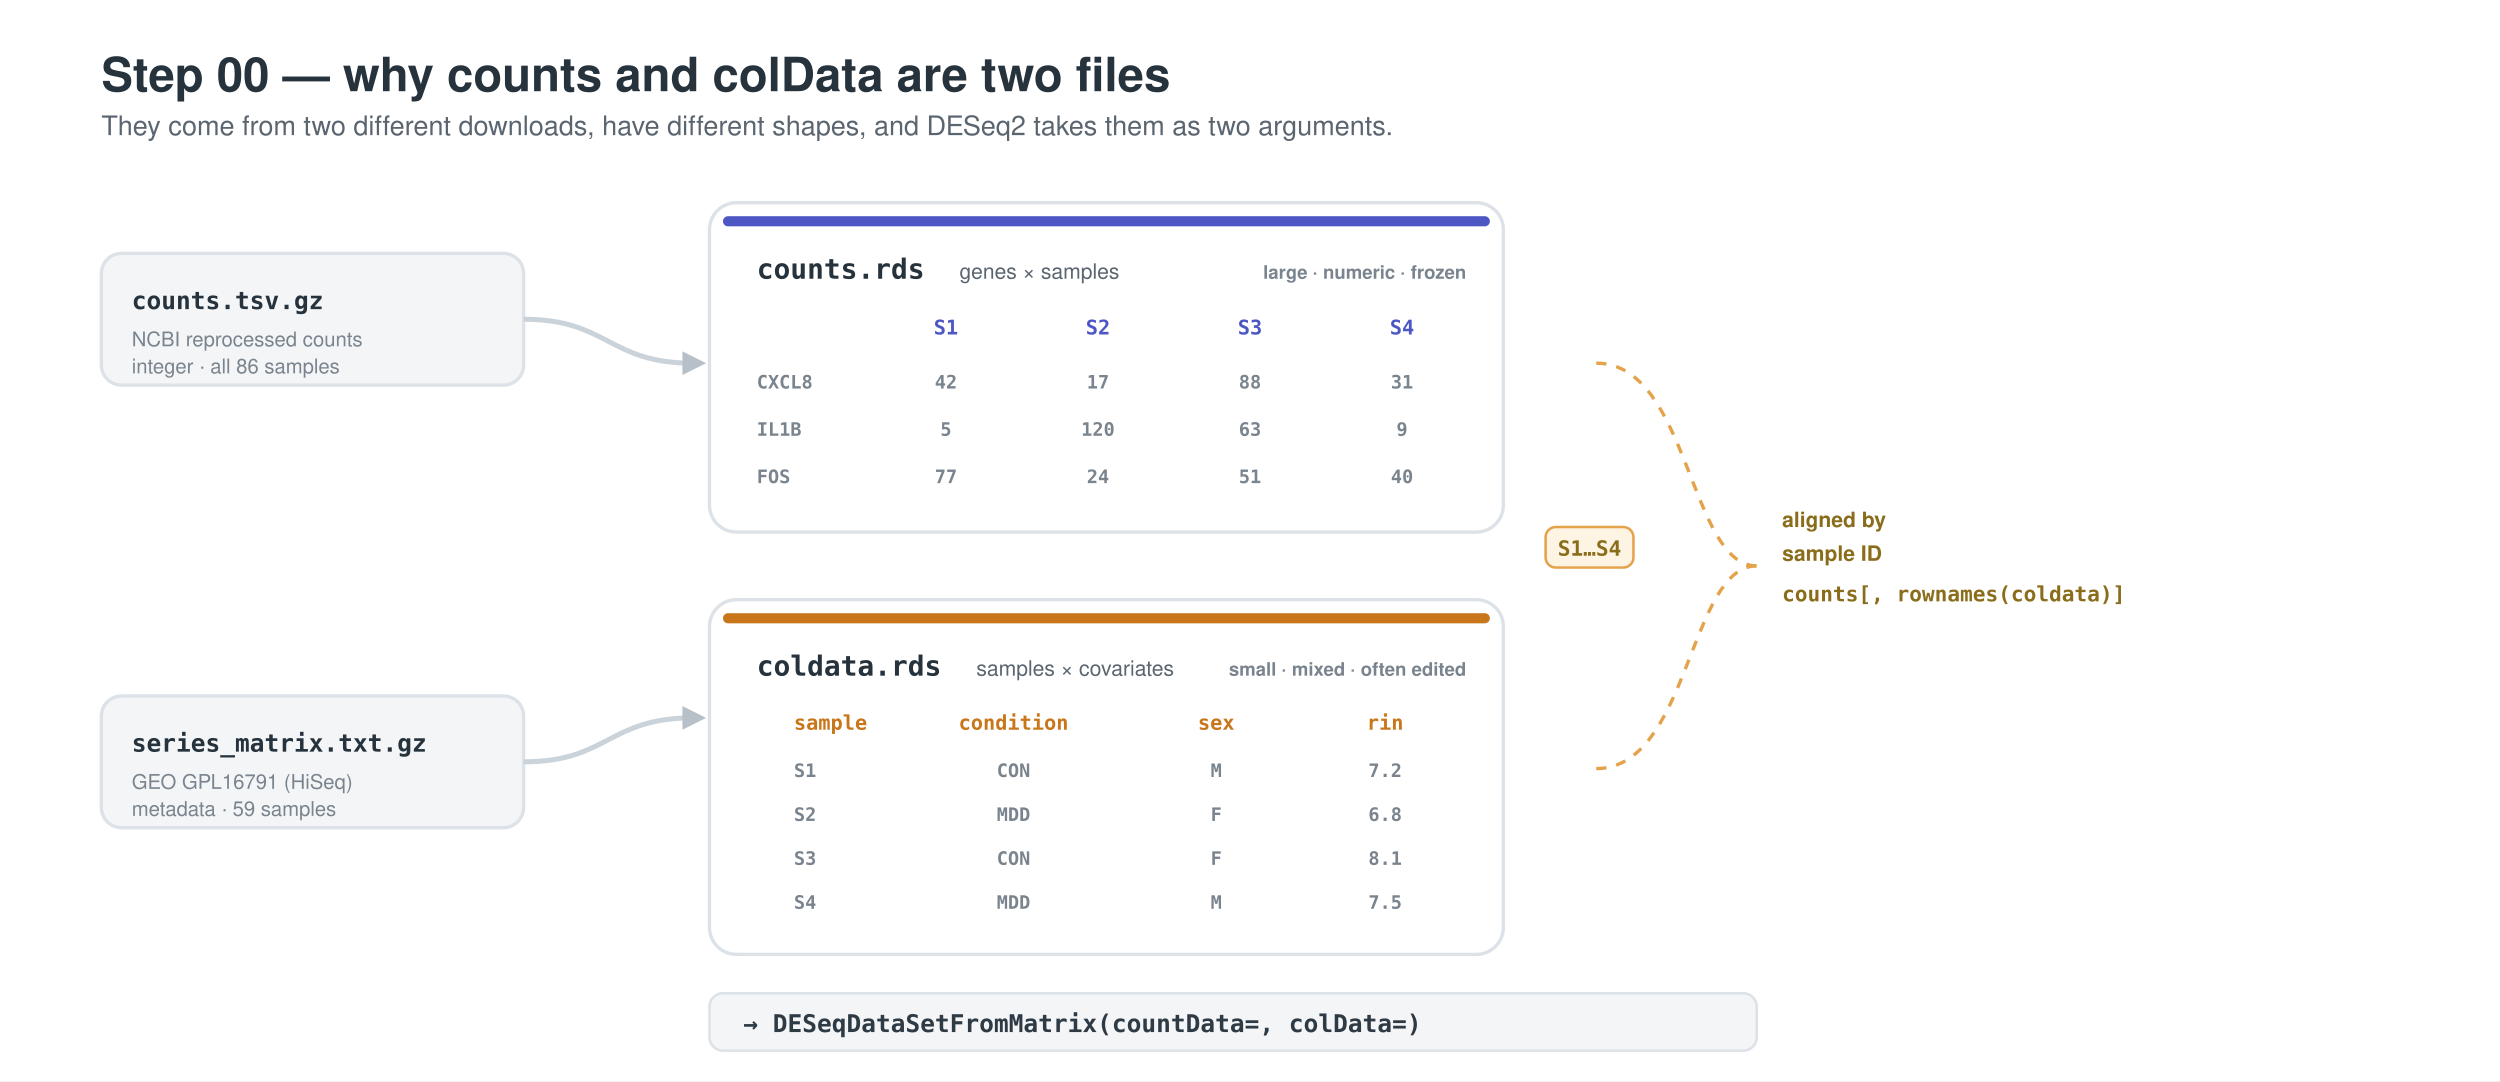
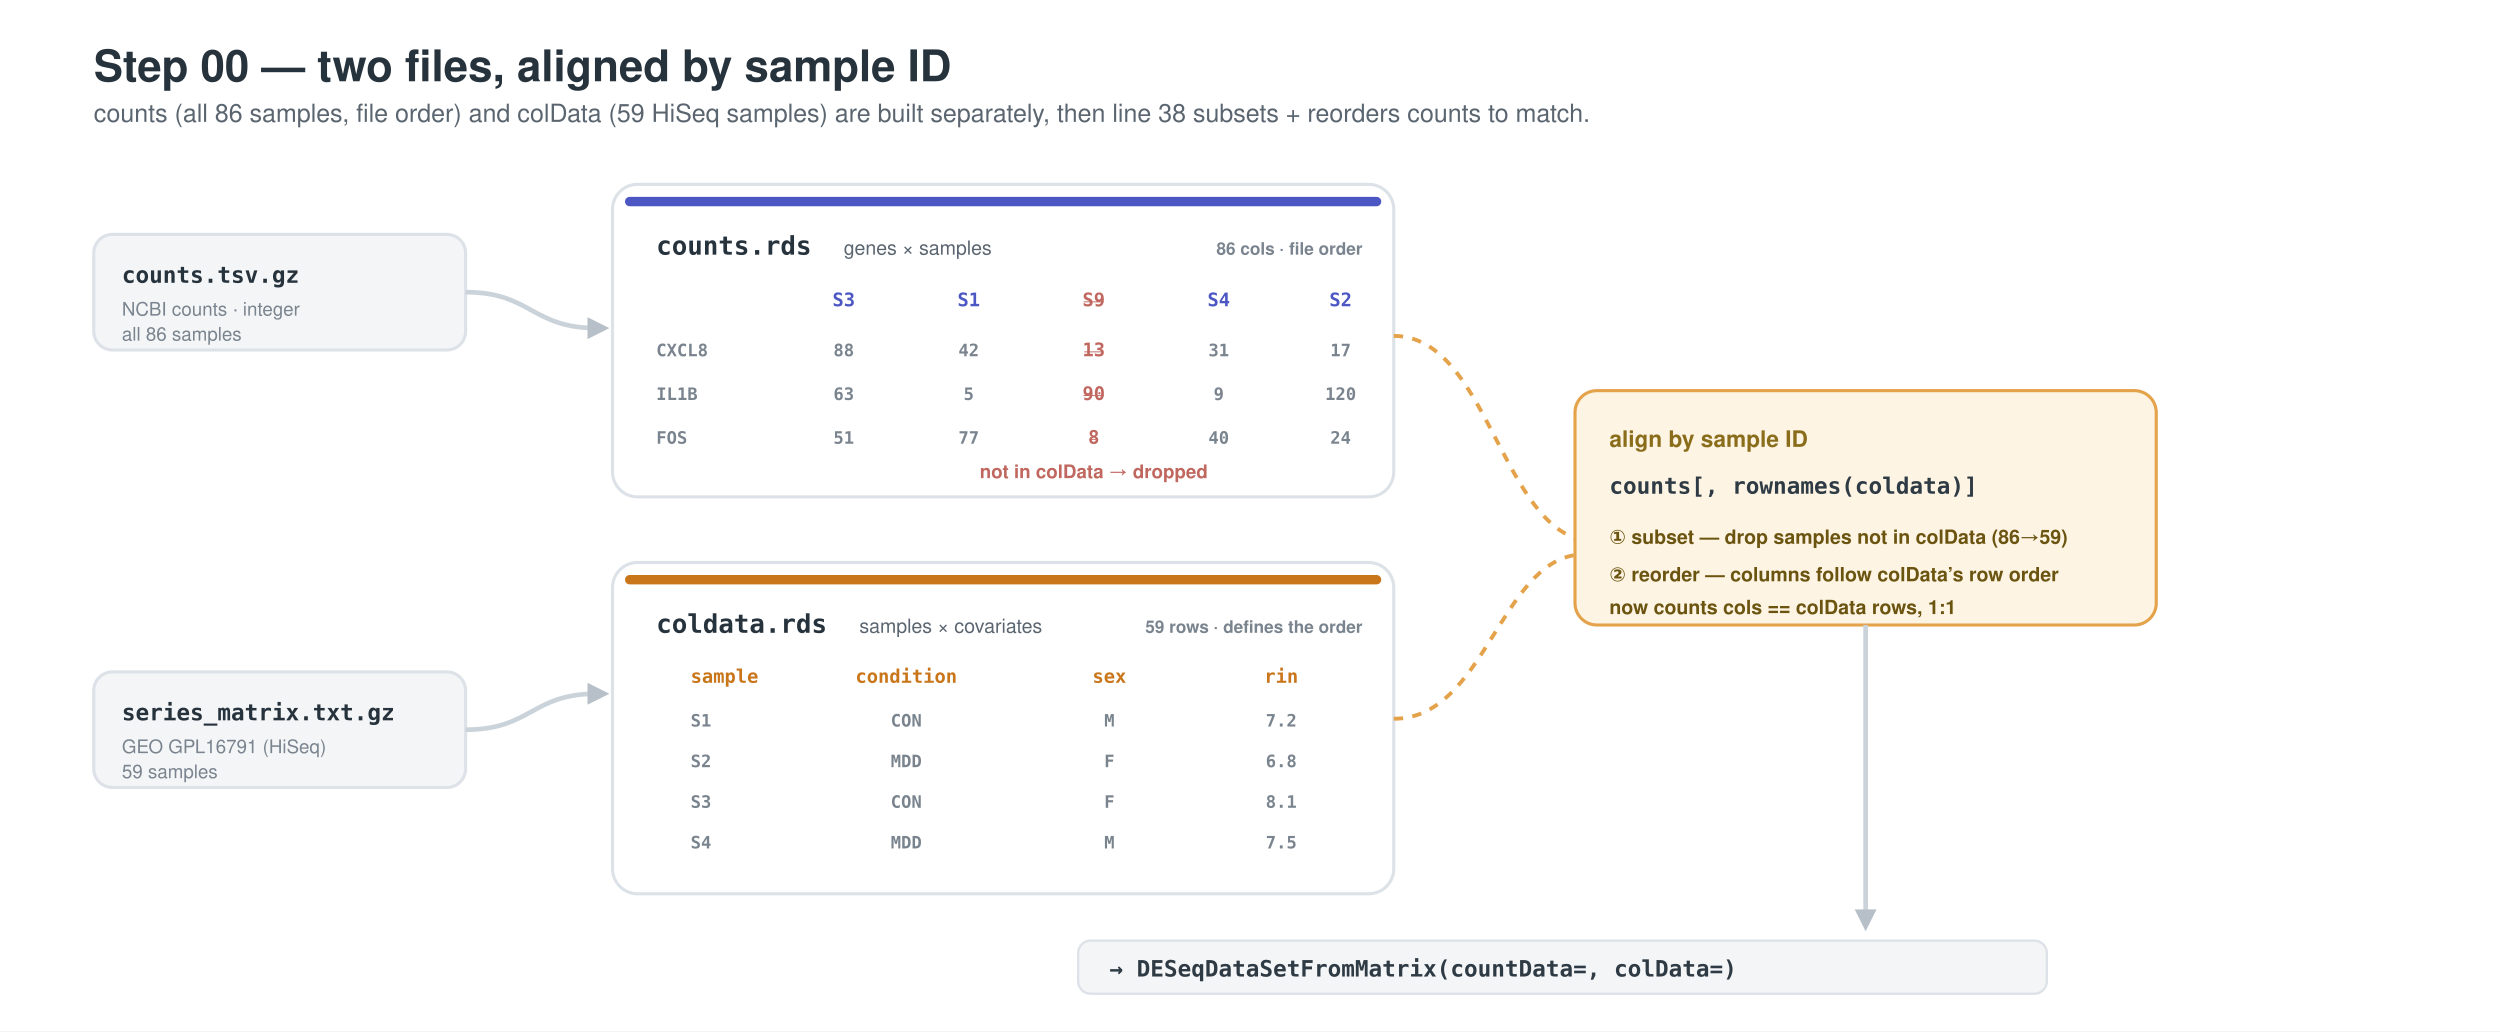
- <svg xmlns="http://www.w3.org/2000/svg" viewBox="0 0 1480 640" width="1480" height="640" font-family="'Helvetica Neue', Helvetica, Arial, sans-serif">
+ <svg xmlns="http://www.w3.org/2000/svg" viewBox="0 0 1600 660" width="1600" height="660" font-family="'Helvetica Neue', Helvetica, Arial, sans-serif">
  <style>
    .figTitle{ font-size:28px;   font-weight:700; fill:#26323C; }
    .figSub  { font-size:16px;   font-weight:500; fill:#5A6570; }
    .srcTitle{ font-size:14.5px; font-weight:700; fill:#26323C; }
    .srcSub  { font-size:12px;   font-weight:500; fill:#7A848E; }
    .boxTitle{ font-size:16.5px; font-weight:700; fill:#26323C; }
    .boxSub  { font-size:12.5px; font-weight:500; fill:#5A6570; }
    .colHd   { font-size:12px;   font-weight:700; }
    .cellLbl { font-size:11px;   font-weight:600; fill:#7A848E; }
+     .drop    { font-size:12px;   font-weight:700; fill:#C0675F; }
    .code    { font-size:14.5px; font-weight:700; fill:#2E3A44; font-family:'SFMono-Regular',Menlo,Consolas,monospace; }
-     .join    { font-size:12.5px; font-weight:700; fill:#8A6D1B; }
+     .alignHd { font-size:14.5px; font-weight:700; fill:#8A6D1B; }
+     .alignLn { font-size:12.5px; font-weight:600; fill:#6B5410; }
    .mono    { font-family:'SFMono-Regular',Menlo,Consolas,monospace; }
  </style>
-   <rect x="0" y="0" width="1480" height="640" fill="#ffffff" />
+   <rect x="0" y="0" width="1600" height="660" fill="#ffffff" />
  <g>
-     <text class="figTitle" x="60" y="54">Step 00 — why counts and colData are two files</text>
-     <text class="figSub" x="60" y="80">They come from two different downloads, have different shapes, and DESeq2 takes them as two arguments.</text>
+     <text class="figTitle" x="60" y="52">Step 00 — two files, aligned by sample ID</text>
+     <text class="figSub" x="60" y="78">counts (all 86 samples, file order) and colData (59 HiSeq samples) are built separately, then line 38 subsets + reorders counts to match.</text>
  </g>
  <g>
-     <rect x="60" y="150" width="250" height="78" rx="12" fill="#F3F5F7" stroke="#DCE2E7" stroke-width="2" />
-     <text class="srcTitle mono" x="78" y="183">counts.tsv.gz</text>
-     <text class="srcSub" x="78" y="205">NCBI reprocessed counts</text>
-     <text class="srcSub" x="78" y="221">integer · all 86 samples</text>
+     <rect x="60" y="150" width="238" height="74" rx="12" fill="#F3F5F7" stroke="#DCE2E7" stroke-width="2" />
+     <text class="srcTitle mono" x="78" y="181">counts.tsv.gz</text>
+     <text class="srcSub" x="78" y="202">NCBI counts · integer</text>
+     <text class="srcSub" x="78" y="218">all 86 samples</text>
  </g>
  <g>
-     <rect x="60" y="412" width="250" height="78" rx="12" fill="#F3F5F7" stroke="#DCE2E7" stroke-width="2" />
-     <text class="srcTitle mono" x="78" y="445">series_matrix.txt.gz</text>
-     <text class="srcSub" x="78" y="467">GEO GPL16791 (HiSeq)</text>
-     <text class="srcSub" x="78" y="483">metadata · 59 samples</text>
+     <rect x="60" y="430" width="238" height="74" rx="12" fill="#F3F5F7" stroke="#DCE2E7" stroke-width="2" />
+     <text class="srcTitle mono" x="78" y="461">series_matrix.txt.gz</text>
+     <text class="srcSub" x="78" y="482">GEO GPL16791 (HiSeq)</text>
+     <text class="srcSub" x="78" y="498">59 samples</text>
  </g>
  <g fill="none" stroke="#CBD3DA" stroke-width="3">
-     <path d="M310,189 C 360,189 360,215 410,215" />
-     <path d="M310,451 C 360,451 360,425 410,425" />
+     <path d="M298,187 C 340,187 340,210 382,210" />
+     <path d="M298,467 C 340,467 340,444 382,444" />
  </g>
  <g fill="#B7C0C8">
-     <path d="M404,208 l14,7 l-14,7 z" />
-     <path d="M404,418 l14,7 l-14,7 z" />
+     <path d="M376,203 l14,7 l-14,7 z" />
+     <path d="M376,437 l14,7 l-14,7 z" />
  </g>
  <g>
-     <rect x="420" y="120" width="470" height="195" rx="16" fill="#FFFFFF" stroke="#DCE2E7" stroke-width="2" />
-     <rect x="428" y="128" width="454" height="6" rx="3" fill="#4C57C4" />
-     <text class="boxTitle mono" x="448" y="165">counts.rds</text>
-     <text class="boxSub" x="568" y="165">genes × samples</text>
-     <text class="cellLbl" x="868" y="165" text-anchor="end">large · numeric · frozen</text>
+     <rect x="392" y="118" width="500" height="200" rx="16" fill="#FFFFFF" stroke="#DCE2E7" stroke-width="2" />
+     <rect x="400" y="126" width="484" height="6" rx="3" fill="#4C57C4" />
+     <text class="boxTitle mono" x="420" y="163">counts.rds</text>
+     <text class="boxSub" x="540" y="163">genes × samples</text>
+     <text class="cellLbl" x="872" y="163" text-anchor="end">86 cols · file order</text>
    <g class="mono">
-       <text class="colHd" fill="#4C57C4" x="560" y="198" text-anchor="middle">S1</text>
-       <text class="colHd" fill="#4C57C4" x="650" y="198" text-anchor="middle">S2</text>
-       <text class="colHd" fill="#4C57C4" x="740" y="198" text-anchor="middle">S3</text>
-       <text class="colHd" fill="#4C57C4" x="830" y="198" text-anchor="middle">S4</text>
-       <text class="cellLbl" x="448" y="230">CXCL8</text>
-       <text class="cellLbl" x="560" y="230" text-anchor="middle">42</text>
-       <text class="cellLbl" x="650" y="230" text-anchor="middle">17</text>
-       <text class="cellLbl" x="740" y="230" text-anchor="middle">88</text>
-       <text class="cellLbl" x="830" y="230" text-anchor="middle">31</text>
-       <text class="cellLbl" x="448" y="258">IL1B</text>
-       <text class="cellLbl" x="560" y="258" text-anchor="middle">5</text>
-       <text class="cellLbl" x="650" y="258" text-anchor="middle">120</text>
-       <text class="cellLbl" x="740" y="258" text-anchor="middle">63</text>
-       <text class="cellLbl" x="830" y="258" text-anchor="middle">9</text>
-       <text class="cellLbl" x="448" y="286">FOS</text>
-       <text class="cellLbl" x="560" y="286" text-anchor="middle">77</text>
-       <text class="cellLbl" x="650" y="286" text-anchor="middle">24</text>
-       <text class="cellLbl" x="740" y="286" text-anchor="middle">51</text>
-       <text class="cellLbl" x="830" y="286" text-anchor="middle">40</text>
+       <text class="colHd" fill="#4C57C4" x="540" y="196" text-anchor="middle">S3</text>
+       <text class="colHd" fill="#4C57C4" x="620" y="196" text-anchor="middle">S1</text>
+       <text class="drop" x="700" y="196" text-anchor="middle" text-decoration="line-through">S9</text>
+       <text class="colHd" fill="#4C57C4" x="780" y="196" text-anchor="middle">S4</text>
+       <text class="colHd" fill="#4C57C4" x="858" y="196" text-anchor="middle">S2</text>
+       <text class="cellLbl" x="420" y="228">CXCL8</text>
+       <text class="cellLbl" x="540" y="228" text-anchor="middle">88</text>
+       <text class="cellLbl" x="620" y="228" text-anchor="middle">42</text>
+       <text class="drop" x="700" y="228" text-anchor="middle" text-decoration="line-through">13</text>
+       <text class="cellLbl" x="780" y="228" text-anchor="middle">31</text>
+       <text class="cellLbl" x="858" y="228" text-anchor="middle">17</text>
+       <text class="cellLbl" x="420" y="256">IL1B</text>
+       <text class="cellLbl" x="540" y="256" text-anchor="middle">63</text>
+       <text class="cellLbl" x="620" y="256" text-anchor="middle">5</text>
+       <text class="drop" x="700" y="256" text-anchor="middle" text-decoration="line-through">90</text>
+       <text class="cellLbl" x="780" y="256" text-anchor="middle">9</text>
+       <text class="cellLbl" x="858" y="256" text-anchor="middle">120</text>
+       <text class="cellLbl" x="420" y="284">FOS</text>
+       <text class="cellLbl" x="540" y="284" text-anchor="middle">51</text>
+       <text class="cellLbl" x="620" y="284" text-anchor="middle">77</text>
+       <text class="drop" x="700" y="284" text-anchor="middle" text-decoration="line-through">8</text>
+       <text class="cellLbl" x="780" y="284" text-anchor="middle">40</text>
+       <text class="cellLbl" x="858" y="284" text-anchor="middle">24</text>
+     </g>
+     <text class="drop" x="700" y="306" text-anchor="middle" font-size="10.5">not in colData → dropped</text>
+   </g>
+   <g>
+     <rect x="392" y="360" width="500" height="212" rx="16" fill="#FFFFFF" stroke="#DCE2E7" stroke-width="2" />
+     <rect x="400" y="368" width="484" height="6" rx="3" fill="#C9761B" />
+     <text class="boxTitle mono" x="420" y="405">coldata.rds</text>
+     <text class="boxSub" x="550" y="405">samples × covariates</text>
+     <text class="cellLbl" x="872" y="405" text-anchor="end">59 rows · defines the order</text>
+     <g class="mono">
+       <text class="colHd" fill="#C9761B" x="442" y="437">sample</text>
+       <text class="colHd" fill="#C9761B" x="580" y="437" text-anchor="middle">condition</text>
+       <text class="colHd" fill="#C9761B" x="710" y="437" text-anchor="middle">sex</text>
+       <text class="colHd" fill="#C9761B" x="820" y="437" text-anchor="middle">rin</text>
+       <text class="cellLbl" x="442" y="465">S1</text>
+       <text class="cellLbl" x="580" y="465" text-anchor="middle">CON</text>
+       <text class="cellLbl" x="710" y="465" text-anchor="middle">M</text>
+       <text class="cellLbl" x="820" y="465" text-anchor="middle">7.2</text>
+       <text class="cellLbl" x="442" y="491">S2</text>
+       <text class="cellLbl" x="580" y="491" text-anchor="middle">MDD</text>
+       <text class="cellLbl" x="710" y="491" text-anchor="middle">F</text>
+       <text class="cellLbl" x="820" y="491" text-anchor="middle">6.8</text>
+       <text class="cellLbl" x="442" y="517">S3</text>
+       <text class="cellLbl" x="580" y="517" text-anchor="middle">CON</text>
+       <text class="cellLbl" x="710" y="517" text-anchor="middle">F</text>
+       <text class="cellLbl" x="820" y="517" text-anchor="middle">8.1</text>
+       <text class="cellLbl" x="442" y="543">S4</text>
+       <text class="cellLbl" x="580" y="543" text-anchor="middle">MDD</text>
+       <text class="cellLbl" x="710" y="543" text-anchor="middle">M</text>
+       <text class="cellLbl" x="820" y="543" text-anchor="middle">7.5</text>
    </g>
  </g>
  <g>
-     <rect x="420" y="355" width="470" height="210" rx="16" fill="#FFFFFF" stroke="#DCE2E7" stroke-width="2" />
-     <rect x="428" y="363" width="454" height="6" rx="3" fill="#C9761B" />
-     <text class="boxTitle mono" x="448" y="400">coldata.rds</text>
-     <text class="boxSub" x="578" y="400">samples × covariates</text>
-     <text class="cellLbl" x="868" y="400" text-anchor="end">small · mixed · often edited</text>
-     <g class="mono">
-       <text class="colHd" fill="#C9761B" x="470" y="432">sample</text>
-       <text class="colHd" fill="#C9761B" x="600" y="432" text-anchor="middle">condition</text>
-       <text class="colHd" fill="#C9761B" x="720" y="432" text-anchor="middle">sex</text>
-       <text class="colHd" fill="#C9761B" x="820" y="432" text-anchor="middle">rin</text>
-       <text class="cellLbl" x="470" y="460">S1</text>
-       <text class="cellLbl" x="600" y="460" text-anchor="middle">CON</text>
-       <text class="cellLbl" x="720" y="460" text-anchor="middle">M</text>
-       <text class="cellLbl" x="820" y="460" text-anchor="middle">7.2</text>
-       <text class="cellLbl" x="470" y="486">S2</text>
-       <text class="cellLbl" x="600" y="486" text-anchor="middle">MDD</text>
-       <text class="cellLbl" x="720" y="486" text-anchor="middle">F</text>
-       <text class="cellLbl" x="820" y="486" text-anchor="middle">6.8</text>
-       <text class="cellLbl" x="470" y="512">S3</text>
-       <text class="cellLbl" x="600" y="512" text-anchor="middle">CON</text>
-       <text class="cellLbl" x="720" y="512" text-anchor="middle">F</text>
-       <text class="cellLbl" x="820" y="512" text-anchor="middle">8.1</text>
-       <text class="cellLbl" x="470" y="538">S4</text>
-       <text class="cellLbl" x="600" y="538" text-anchor="middle">MDD</text>
-       <text class="cellLbl" x="720" y="538" text-anchor="middle">M</text>
-       <text class="cellLbl" x="820" y="538" text-anchor="middle">7.5</text>
+     <g fill="none" stroke="#E4A24A" stroke-width="2.5" stroke-dasharray="6 6">
+       <path d="M892,215 C 950,215 960,330 1010,345" />
+       <path d="M892,460 C 950,460 960,360 1010,355" />
    </g>
+     <rect x="1008" y="250" width="372" height="150" rx="14" fill="#FDF4E3" stroke="#E4A24A" stroke-width="2" />
+     <text class="alignHd" x="1030" y="286">align by sample ID</text>
+     <text class="code" x="1030" y="316" font-size="13.5">counts[, rownames(coldata)]</text>
+     <text class="alignLn" x="1030" y="348">①  subset — drop samples not in colData (86→59)</text>
+     <text class="alignLn" x="1030" y="372">②  reorder — columns follow colData’s row order</text>
+     <text class="alignLn" x="1030" y="393" font-size="11.5" fill="#8A7A4A">now counts cols == colData rows, 1:1</text>
  </g>
  <g>
-     <path d="M945,215 C 1000,215 1000,335 1040,335" fill="none" stroke="#E4A24A" stroke-width="2" stroke-dasharray="6 6" />
-     <path d="M945,455 C 1000,455 1000,335 1040,335" fill="none" stroke="#E4A24A" stroke-width="2" stroke-dasharray="6 6" />
-     <rect x="915" y="312" width="52" height="24" rx="6" fill="#FDF4E3" stroke="#E4A24A" stroke-width="1.5" />
-     <text class="join mono" x="941" y="329" text-anchor="middle">S1…S4</text>
-     <text class="join" x="1055" y="312">aligned by</text>
-     <text class="join" x="1055" y="332">sample ID</text>
-     <text class="join mono" x="1055" y="356" font-size="11">counts[, rownames(coldata)]</text>
+     <line x1="1194" y1="400" x2="1194" y2="588" stroke="#CBD3DA" stroke-width="3" />
+     <path d="M1187,582 l7,14 l7,-14 z" fill="#B7C0C8" />
  </g>
  <g>
-     <rect x="420" y="588" width="620" height="34" rx="8" fill="#F3F5F7" stroke="#DCE2E7" stroke-width="1.5" />
-     <text class="code" x="440" y="611">→ DESeqDataSetFromMatrix(countData=, colData=)</text>
+     <rect x="690" y="602" width="620" height="34" rx="8" fill="#F3F5F7" stroke="#DCE2E7" stroke-width="1.5" />
+     <text class="code" x="710" y="625">→ DESeqDataSetFromMatrix(countData=, colData=)</text>
  </g>
</svg>
